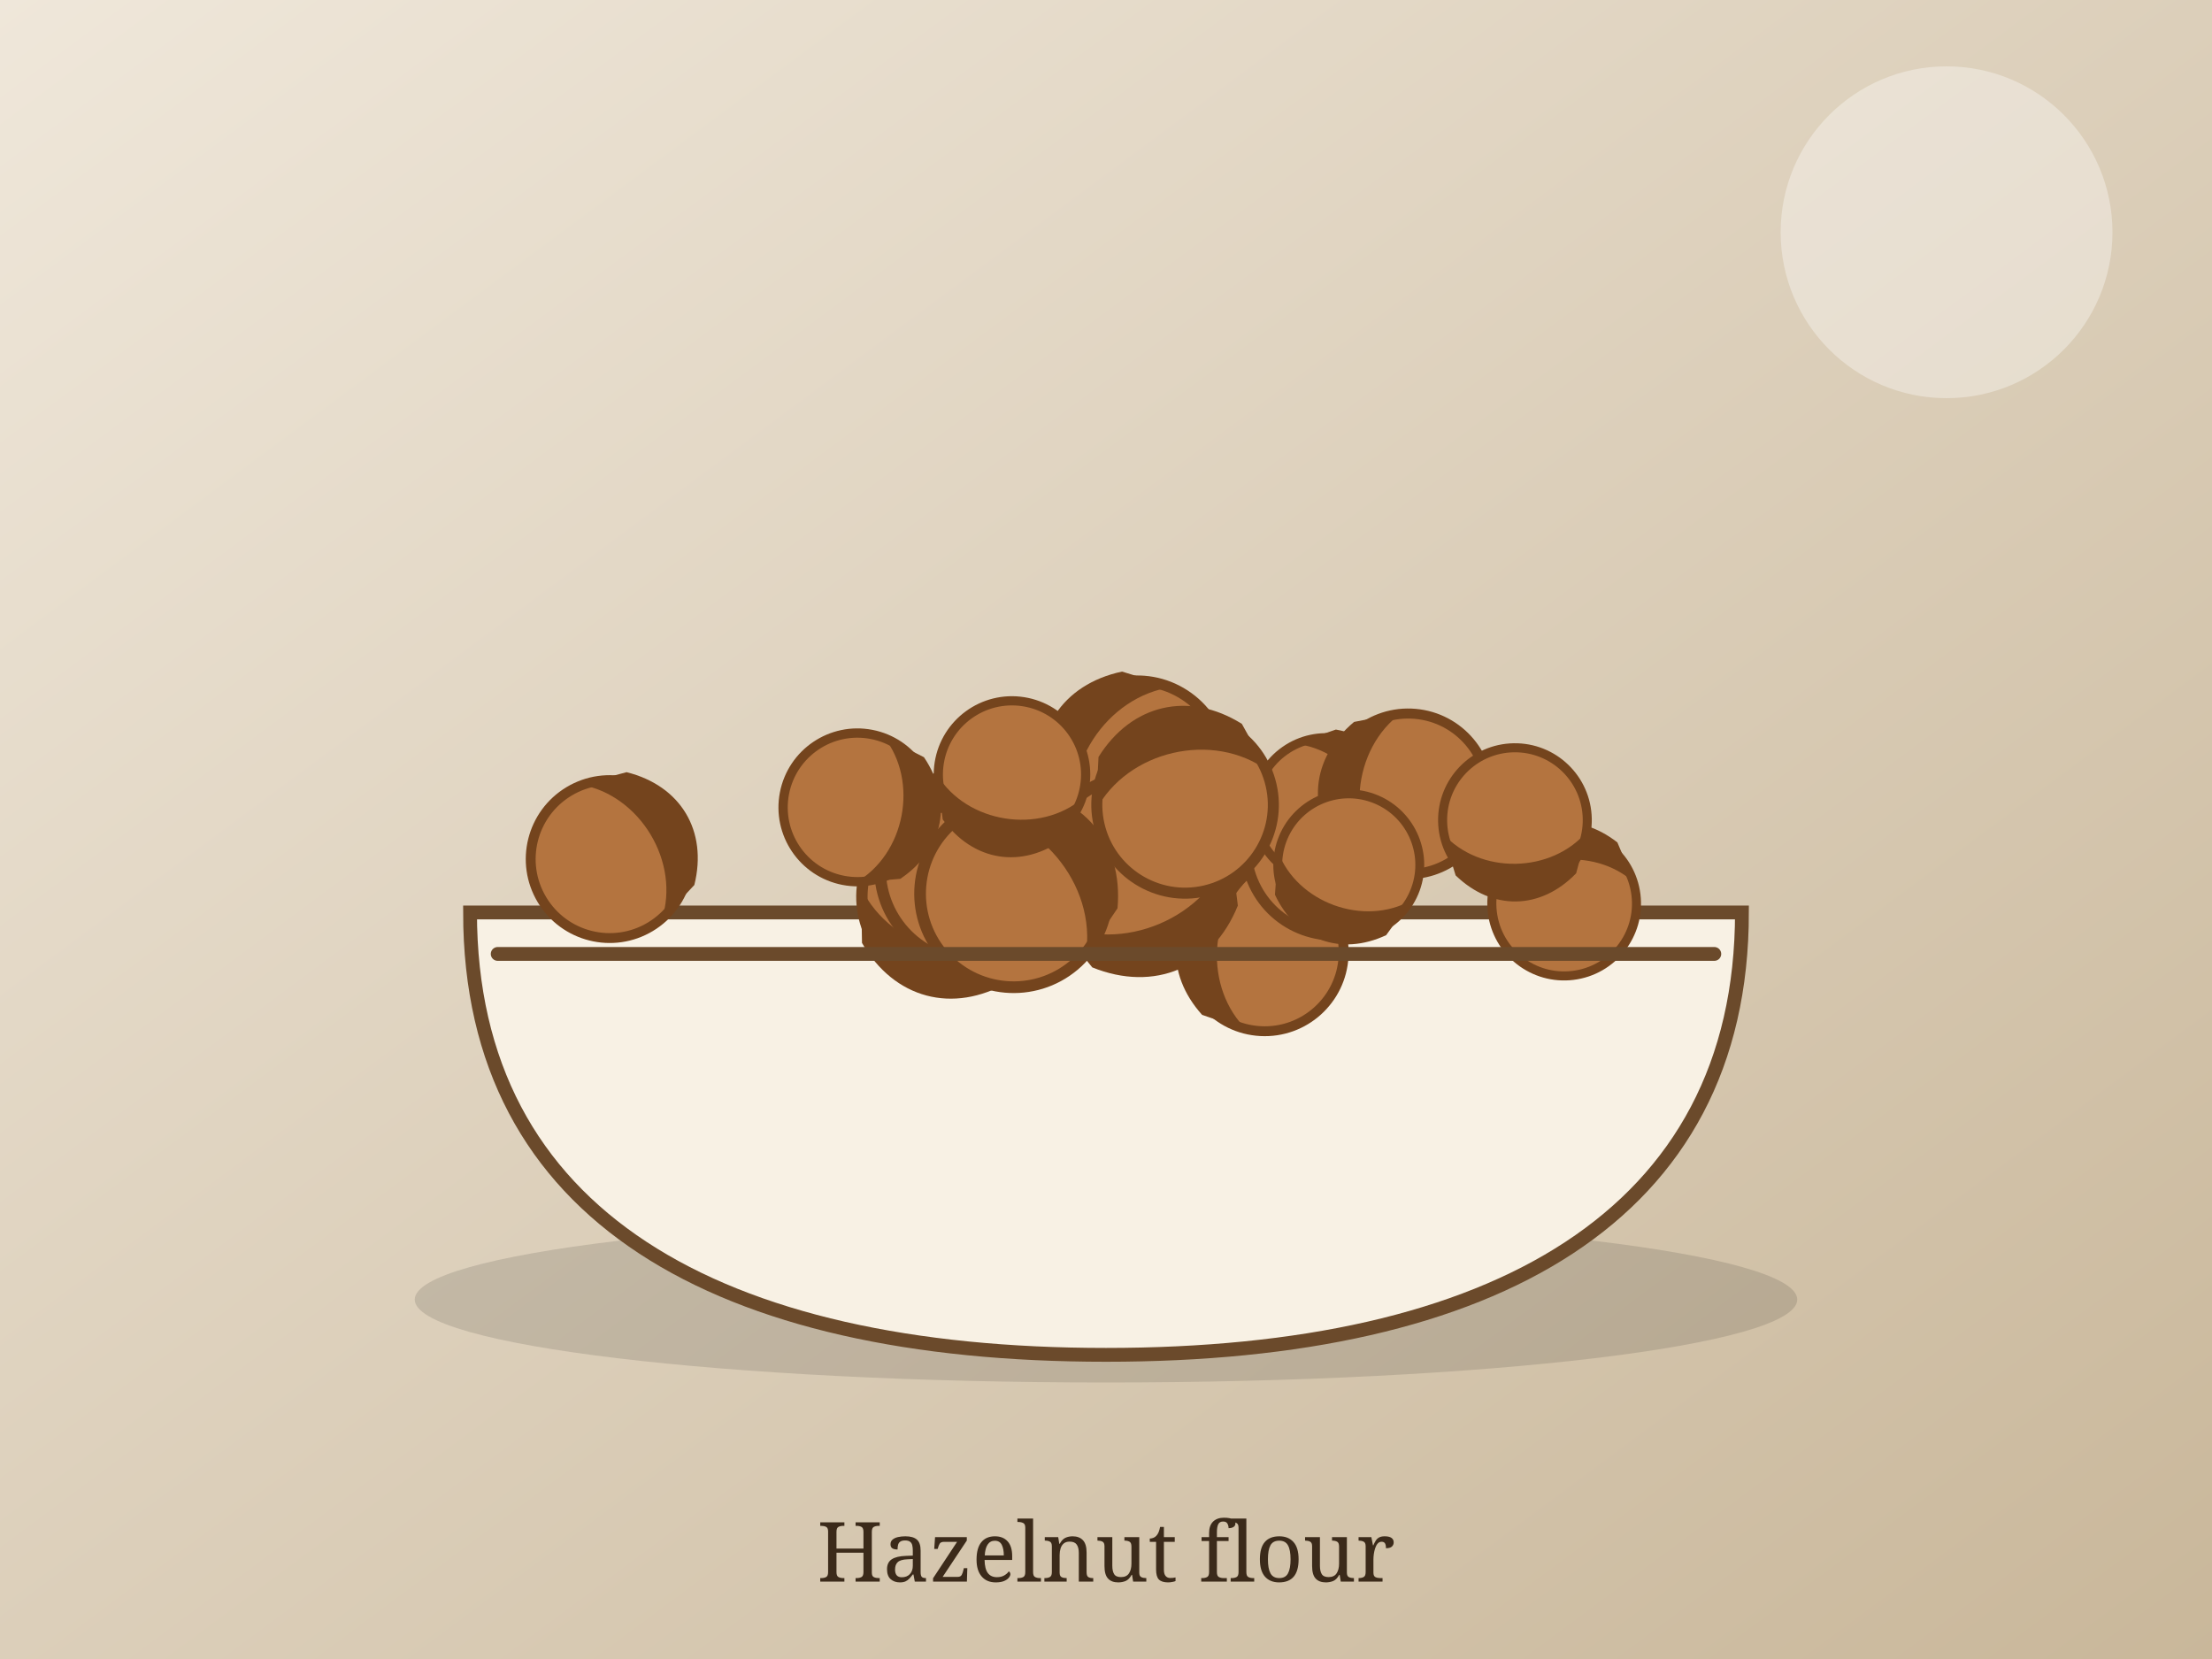
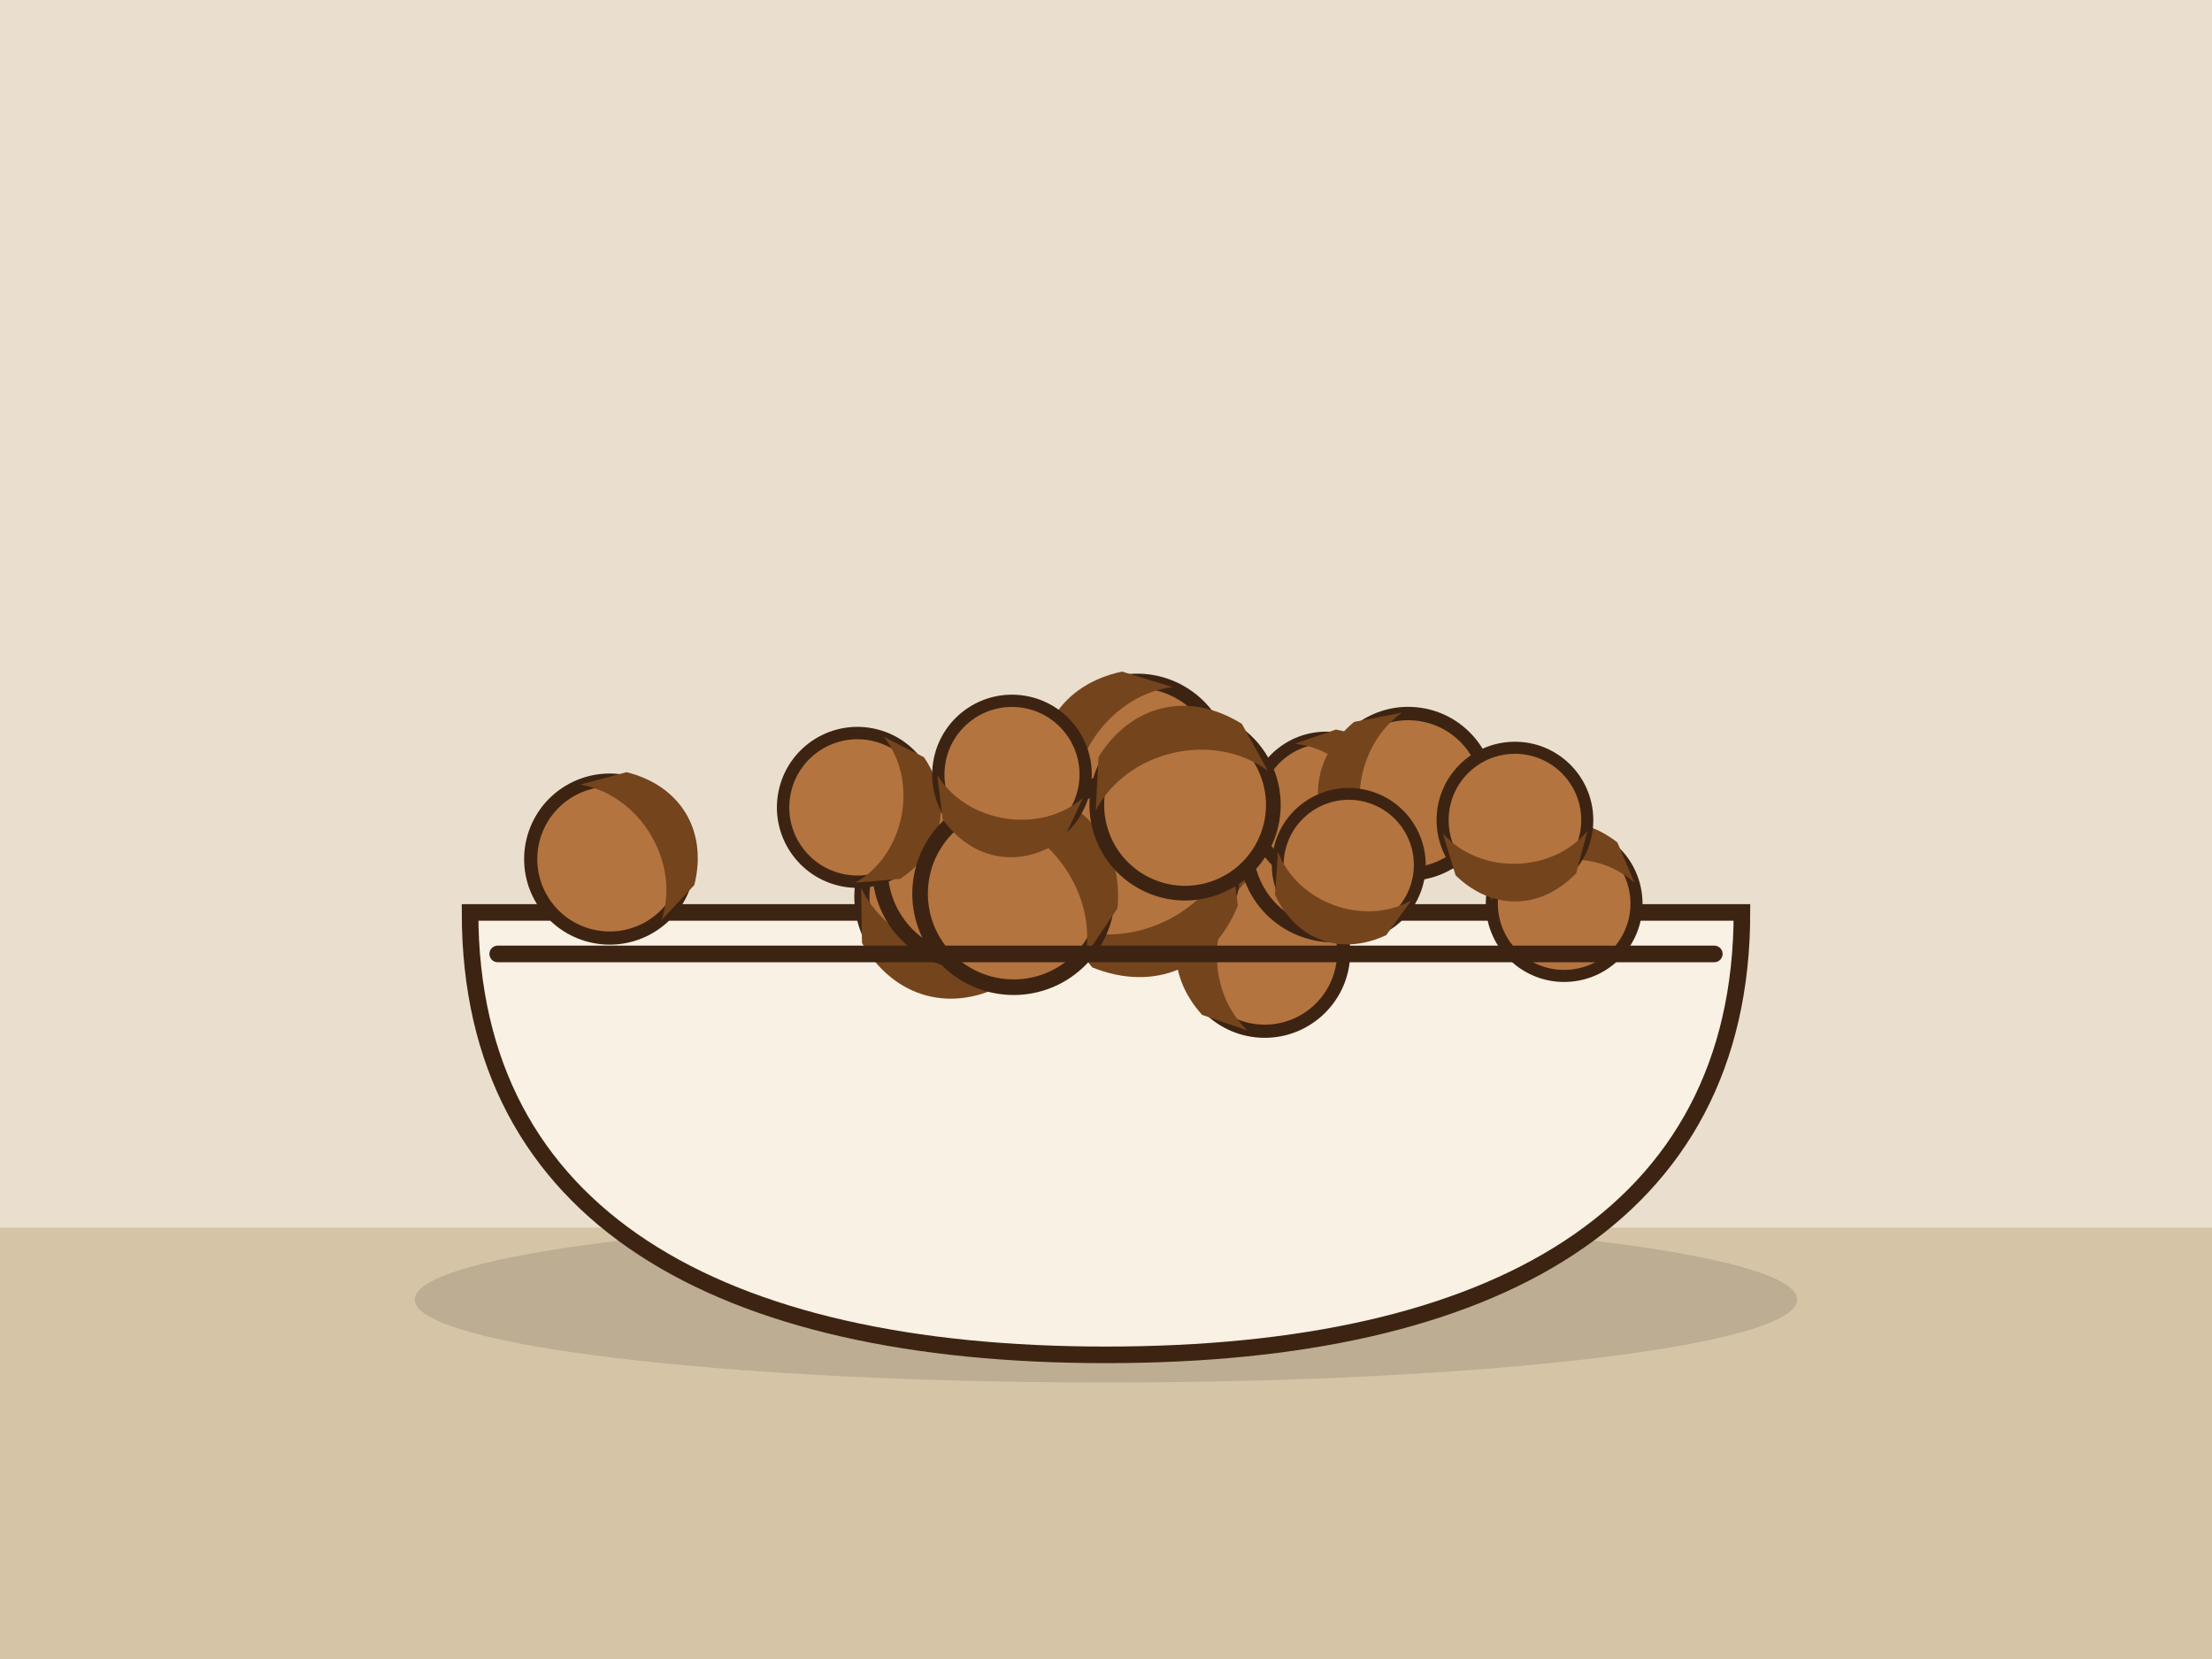
<svg xmlns="http://www.w3.org/2000/svg" width="800" height="600" viewBox="0 0 800 600" role="img" aria-hidden="true">
-   <defs>
-     <linearGradient id="bg" x1="0" y1="0" x2="1" y2="1">
-       <stop offset="0" stop-color="#efe7da" />
-       <stop offset="1" stop-color="#c9b79a" />
-     </linearGradient>
-   </defs>
-   <rect width="800" height="600" fill="url(#bg)" />
-   <circle cx="704" cy="84" r="60" fill="#fff" opacity=".35" />
+   <rect width="800" height="600" fill="#eadfce" />
+   <rect y="444" width="800" height="156" fill="#d6c4a6" />
  <ellipse cx="400" cy="470" rx="250" ry="30" fill="#000" opacity=".12" />
-   <path d="M170 330H630C630 440 540 490 400 490 260 490 170 440 170 330Z" fill="#f8f1e4" stroke="#6b4a2b" stroke-width="5" />
+   <path d="M170 330H630C630 440 540 490 400 490 260 490 170 440 170 330Z" fill="#f8f1e4" stroke="#3d2412" stroke-width="6" />
  <g transform="translate(344.6 324.3) rotate(195) scale(1.37)">
-     <circle r="24" fill="#b4743f" stroke="#74441d" stroke-width="3" />
+     <circle r="24" fill="#b4743f" stroke="#3d2412" stroke-width="4" stroke-linejoin="round" />
    <path d="M-24-4C-12-18 12-18 24-4L20-18C8-30-8-30-20-18Z" fill="#74441d" />
  </g>
  <g transform="translate(565.7 326.8) rotate(353) scale(1.09)">
-     <circle r="24" fill="#b4743f" stroke="#74441d" stroke-width="3" />
+     <circle r="24" fill="#b4743f" stroke="#3d2412" stroke-width="4" stroke-linejoin="round" />
    <path d="M-24-4C-12-18 12-18 24-4L20-18C8-30-8-30-20-18Z" fill="#74441d" />
  </g>
  <g transform="translate(457.4 344.4) rotate(273) scale(1.19)">
-     <circle r="24" fill="#b4743f" stroke="#74441d" stroke-width="3" />
+     <circle r="24" fill="#b4743f" stroke="#3d2412" stroke-width="4" stroke-linejoin="round" />
    <path d="M-24-4C-12-18 12-18 24-4L20-18C8-30-8-30-20-18Z" fill="#74441d" />
  </g>
  <g transform="translate(411.3 277.7) rotate(303) scale(1.31)">
-     <circle r="24" fill="#b4743f" stroke="#74441d" stroke-width="3" />
+     <circle r="24" fill="#b4743f" stroke="#3d2412" stroke-width="4" stroke-linejoin="round" />
    <path d="M-24-4C-12-18 12-18 24-4L20-18C8-30-8-30-20-18Z" fill="#74441d" />
  </g>
  <g transform="translate(482.3 306.5) rotate(335) scale(1.32)">
-     <circle r="24" fill="#b4743f" stroke="#74441d" stroke-width="3" />
+     <circle r="24" fill="#b4743f" stroke="#3d2412" stroke-width="4" stroke-linejoin="round" />
    <path d="M-24-4C-12-18 12-18 24-4L20-18C8-30-8-30-20-18Z" fill="#74441d" />
  </g>
  <g transform="translate(479.6 292.7) rotate(55) scale(1.08)">
-     <circle r="24" fill="#b4743f" stroke="#74441d" stroke-width="3" />
+     <circle r="24" fill="#b4743f" stroke="#3d2412" stroke-width="4" stroke-linejoin="round" />
    <path d="M-24-4C-12-18 12-18 24-4L20-18C8-30-8-30-20-18Z" fill="#74441d" />
  </g>
  <g transform="translate(351.9 314.4) rotate(11) scale(1.40)">
-     <circle r="24" fill="#b4743f" stroke="#74441d" stroke-width="3" />
+     <circle r="24" fill="#b4743f" stroke="#3d2412" stroke-width="4" stroke-linejoin="round" />
    <path d="M-24-4C-12-18 12-18 24-4L20-18C8-30-8-30-20-18Z" fill="#74441d" />
  </g>
  <g transform="translate(310.1 292.0) rotate(101) scale(1.12)">
-     <circle r="24" fill="#b4743f" stroke="#74441d" stroke-width="3" />
+     <circle r="24" fill="#b4743f" stroke="#3d2412" stroke-width="4" stroke-linejoin="round" />
    <path d="M-24-4C-12-18 12-18 24-4L20-18C8-30-8-30-20-18Z" fill="#74441d" />
  </g>
  <g transform="translate(220.5 310.7) rotate(59) scale(1.19)">
-     <circle r="24" fill="#b4743f" stroke="#74441d" stroke-width="3" />
+     <circle r="24" fill="#b4743f" stroke="#3d2412" stroke-width="4" stroke-linejoin="round" />
    <path d="M-24-4C-12-18 12-18 24-4L20-18C8-30-8-30-20-18Z" fill="#74441d" />
  </g>
  <g transform="translate(411.3 315.0) rotate(157) scale(1.43)">
-     <circle r="24" fill="#b4743f" stroke="#74441d" stroke-width="3" />
+     <circle r="24" fill="#b4743f" stroke="#3d2412" stroke-width="4" stroke-linejoin="round" />
    <path d="M-24-4C-12-18 12-18 24-4L20-18C8-30-8-30-20-18Z" fill="#74441d" />
  </g>
  <g transform="translate(366.6 323.2) rotate(50) scale(1.41)">
-     <circle r="24" fill="#b4743f" stroke="#74441d" stroke-width="3" />
+     <circle r="24" fill="#b4743f" stroke="#3d2412" stroke-width="4" stroke-linejoin="round" />
    <path d="M-24-4C-12-18 12-18 24-4L20-18C8-30-8-30-20-18Z" fill="#74441d" />
  </g>
  <g transform="translate(509.3 287.1) rotate(275) scale(1.21)">
-     <circle r="24" fill="#b4743f" stroke="#74441d" stroke-width="3" />
+     <circle r="24" fill="#b4743f" stroke="#3d2412" stroke-width="4" stroke-linejoin="round" />
    <path d="M-24-4C-12-18 12-18 24-4L20-18C8-30-8-30-20-18Z" fill="#74441d" />
  </g>
  <g transform="translate(487.8 312.8) rotate(200) scale(1.07)">
-     <circle r="24" fill="#b4743f" stroke="#74441d" stroke-width="3" />
+     <circle r="24" fill="#b4743f" stroke="#3d2412" stroke-width="4" stroke-linejoin="round" />
    <path d="M-24-4C-12-18 12-18 24-4L20-18C8-30-8-30-20-18Z" fill="#74441d" />
  </g>
  <g transform="translate(428.6 291.1) rotate(347) scale(1.33)">
-     <circle r="24" fill="#b4743f" stroke="#74441d" stroke-width="3" />
+     <circle r="24" fill="#b4743f" stroke="#3d2412" stroke-width="4" stroke-linejoin="round" />
    <path d="M-24-4C-12-18 12-18 24-4L20-18C8-30-8-30-20-18Z" fill="#74441d" />
  </g>
  <g transform="translate(547.9 296.6) rotate(179) scale(1.09)">
-     <circle r="24" fill="#b4743f" stroke="#74441d" stroke-width="3" />
+     <circle r="24" fill="#b4743f" stroke="#3d2412" stroke-width="4" stroke-linejoin="round" />
    <path d="M-24-4C-12-18 12-18 24-4L20-18C8-30-8-30-20-18Z" fill="#74441d" />
  </g>
  <g transform="translate(366.0 280.1) rotate(189) scale(1.11)">
-     <circle r="24" fill="#b4743f" stroke="#74441d" stroke-width="3" />
+     <circle r="24" fill="#b4743f" stroke="#3d2412" stroke-width="4" stroke-linejoin="round" />
    <path d="M-24-4C-12-18 12-18 24-4L20-18C8-30-8-30-20-18Z" fill="#74441d" />
  </g>
-   <path d="M180 345H620" stroke="#6b4a2b" stroke-width="5" stroke-linecap="round" />
-   <text x="400" y="572" text-anchor="middle" font-family="Georgia,serif" font-size="30" fill="#3b2a1a">Hazelnut flour</text>
+   <path d="M180 345H620" stroke="#3d2412" stroke-width="6" stroke-linecap="round" />
</svg>
